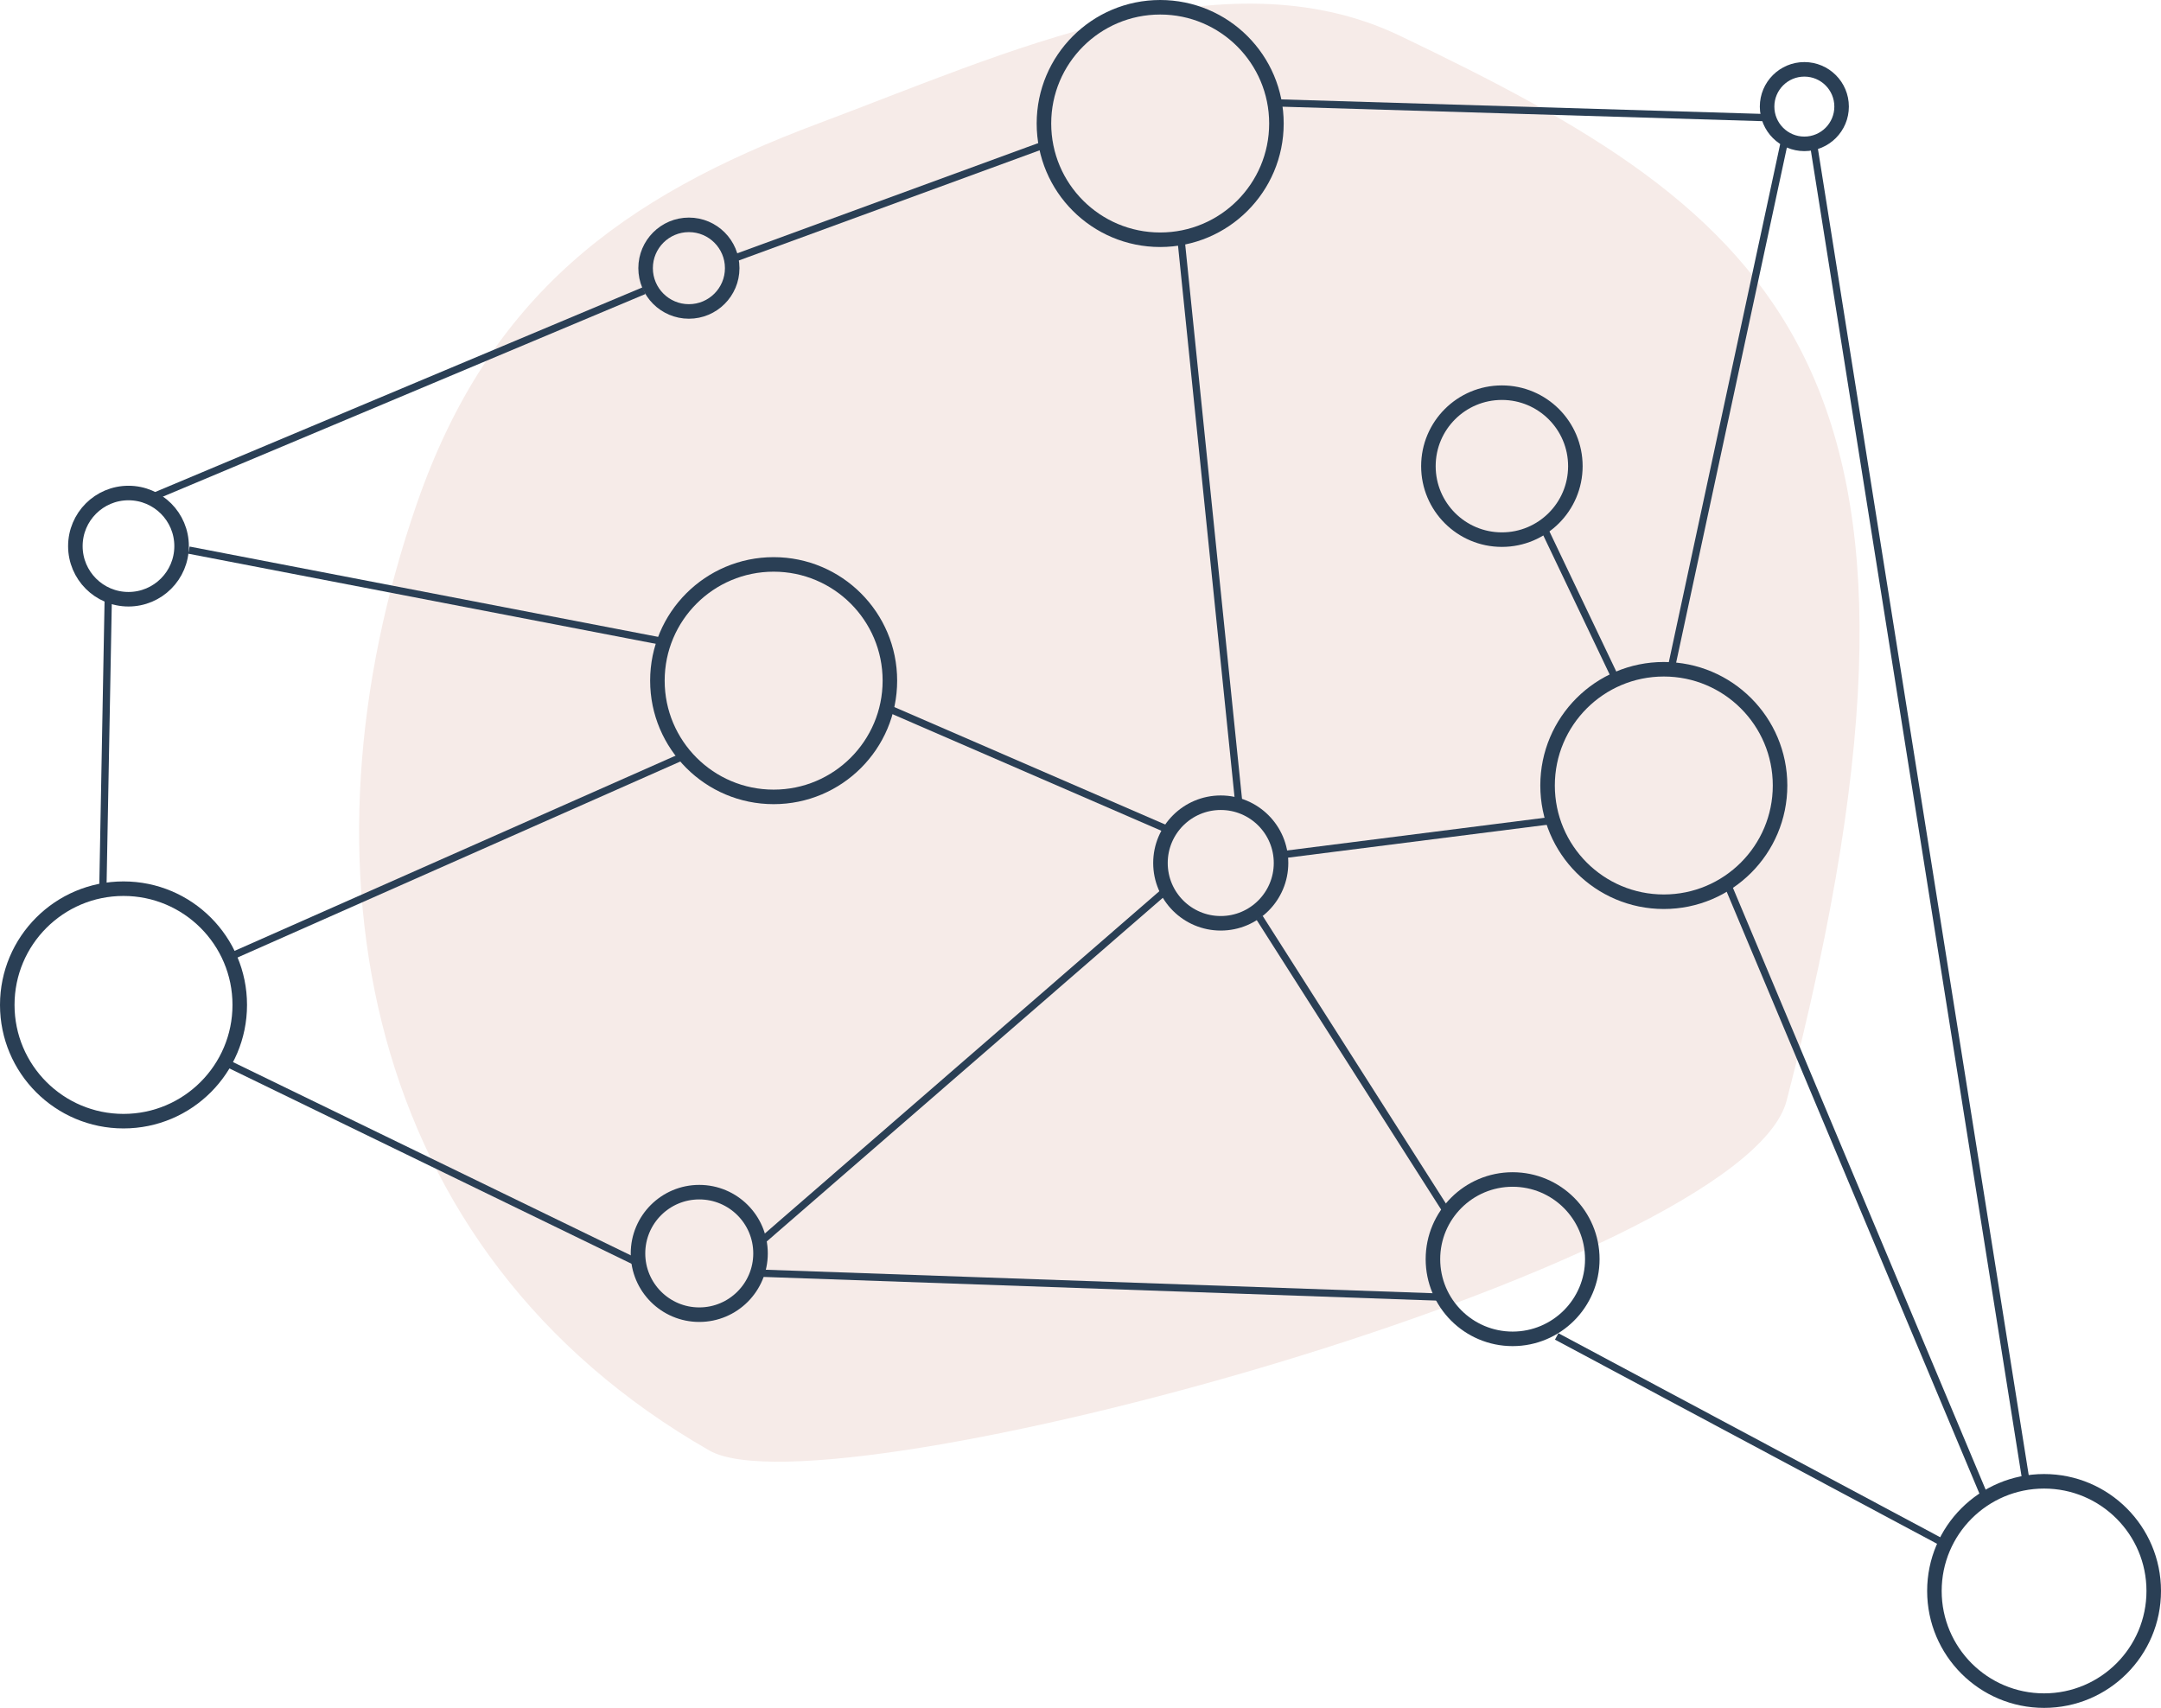
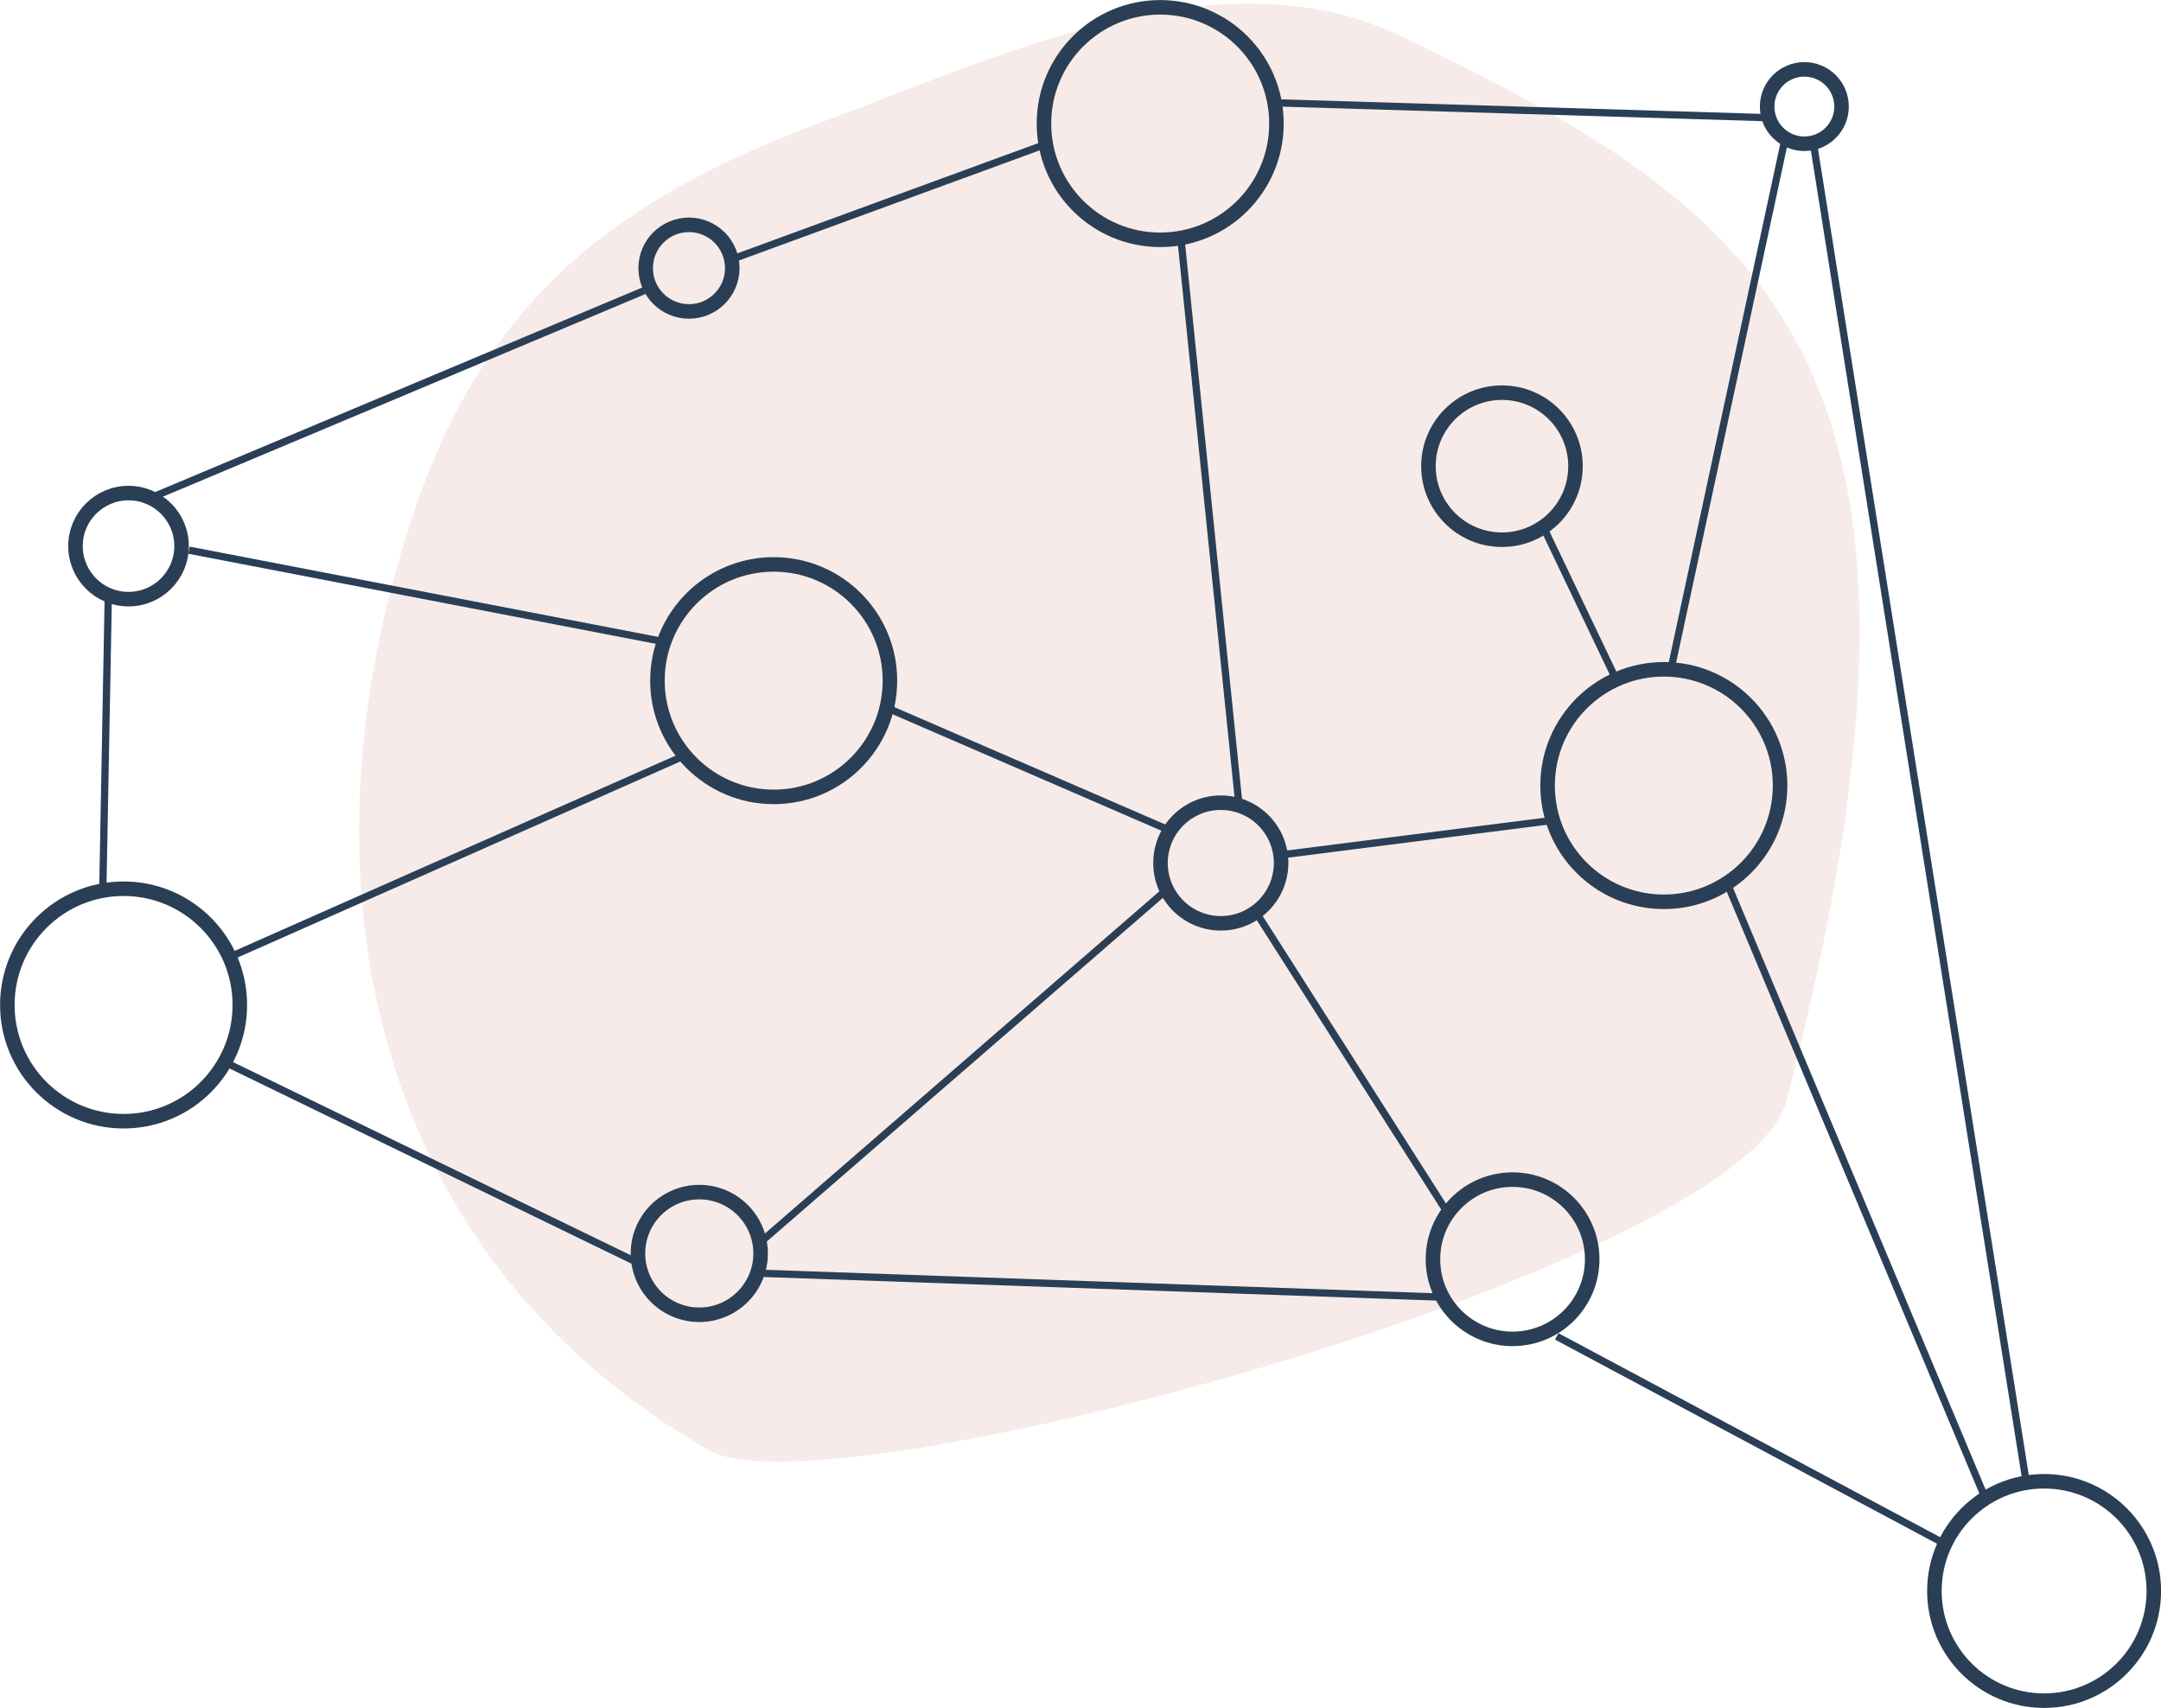
- <svg xmlns="http://www.w3.org/2000/svg" width="148.722" height="117.542" viewBox="0 0 148.722 117.542">
-   <g id="Group_1217" data-name="Group 1217" transform="translate(-605.575 -285.356)">
-     <path id="Path_6629" data-name="Path 6629" d="M634.269,320c4.967-14.315,14.127-21.1,27.633-26.149,12.866-4.808,27.806-11.889,40.029-6.028,25.61,12.278,39.8,22.474,26.6,73.284-2.981,11.477-66.058,28.7-74.134,24.079C630.494,371.5,625.629,344.9,634.269,320Z" fill="#f6ebe8" />
-     <g id="Group_1215" data-name="Group 1215">
-       <line id="Line_21" data-name="Line 21" y1="13.744" x2="31.05" transform="translate(621.592 337.383)" fill="none" stroke="#2a3f55" stroke-miterlimit="10" stroke-width="0.5" />
-       <line id="Line_22" data-name="Line 22" x2="28.966" y2="14.071" transform="translate(620.869 358.371)" fill="none" stroke="#2a3f55" stroke-miterlimit="10" stroke-width="0.5" />
-       <line id="Line_23" data-name="Line 23" y1="24.39" x2="28.109" transform="translate(657.707 346.628)" fill="none" stroke="#2a3f55" stroke-miterlimit="10" stroke-width="0.5" />
-       <line id="Line_24" data-name="Line 24" x1="3.987" y1="38.911" transform="translate(686.844 301.728)" fill="none" stroke="#2a3f55" stroke-miterlimit="10" stroke-width="0.5" />
-       <line id="Line_25" data-name="Line 25" x1="32.64" y1="6.293" transform="translate(618.578 323.217)" fill="none" stroke="#2a3f55" stroke-miterlimit="10" stroke-width="0.5" />
-       <line id="Line_26" data-name="Line 26" y1="14.278" x2="34.002" transform="translate(615.898 305.359)" fill="none" stroke="#2a3f55" stroke-miterlimit="10" stroke-width="0.5" />
-       <line id="Line_27" data-name="Line 27" x1="0.378" y2="20.393" transform="translate(612.652 326.253)" fill="none" stroke="#2a3f55" stroke-miterlimit="10" stroke-width="0.5" />
-       <line id="Line_28" data-name="Line 28" y1="8.028" x2="21.921" transform="translate(655.627 295.279)" fill="none" stroke="#2a3f55" stroke-miterlimit="10" stroke-width="0.5" />
-       <line id="Line_29" data-name="Line 29" x2="33.719" y2="1.017" transform="translate(693.293 292.433)" fill="none" stroke="#2a3f55" stroke-miterlimit="10" stroke-width="0.5" />
-       <line id="Line_30" data-name="Line 30" x2="4.909" y2="10.291" transform="translate(711.779 321.609)" fill="none" stroke="#2a3f55" stroke-miterlimit="10" stroke-width="0.5" />
-       <line id="Line_31" data-name="Line 31" y1="2.397" x2="18.875" transform="translate(693.51 341.824)" fill="none" stroke="#2a3f55" stroke-miterlimit="10" stroke-width="0.5" />
-       <line id="Line_32" data-name="Line 32" x2="47.045" y2="1.656" transform="translate(658.063 372.986)" fill="none" stroke="#2a3f55" stroke-miterlimit="10" stroke-width="0.5" />
-       <line id="Line_33" data-name="Line 33" x2="12.771" y2="20.048" transform="translate(692.254 348.512)" fill="none" stroke="#2a3f55" stroke-miterlimit="10" stroke-width="0.5" />
-       <line id="Line_34" data-name="Line 34" x1="19.848" y1="8.606" transform="translate(666.241 333.908)" fill="none" stroke="#2a3f55" stroke-miterlimit="10" stroke-width="0.5" />
-       <line id="Line_35" data-name="Line 35" x2="14.757" y2="92.856" transform="translate(730.32 294.884)" fill="none" stroke="#2a3f55" stroke-miterlimit="10" stroke-width="0.5" />
-       <line id="Line_36" data-name="Line 36" x2="26.998" y2="14.427" transform="translate(712.708 377.333)" fill="none" stroke="#2a3f55" stroke-miterlimit="10" stroke-width="0.5" />
-       <line id="Line_37" data-name="Line 37" x2="17.847" y2="42.503" transform="translate(724.277 345.771)" fill="none" stroke="#2a3f55" stroke-miterlimit="10" stroke-width="0.5" />
-       <line id="Line_38" data-name="Line 38" y1="35.948" x2="7.727" transform="translate(720.624 295.24)" fill="none" stroke="#2a3f55" stroke-miterlimit="10" stroke-width="0.5" />
+ <svg xmlns="http://www.w3.org/2000/svg" version="1.1" id="Layer_1" x="0px" y="0px" viewBox="0 0 148.72 117.54" style="enable-background:new 0 0 148.72 117.54;" xml:space="preserve">
+   <g id="Group_1217" transform="translate(-605.575 -285.356)">
+     <path id="Path_6629" style="fill:#F6EBE8;" d="M634.27,320c4.97-14.32,14.13-21.1,27.63-26.15c12.87-4.81,27.81-11.89,40.03-6.03   c25.61,12.28,39.8,22.47,26.6,73.28c-2.98,11.48-66.06,28.7-74.13,24.08C630.49,371.5,625.63,344.9,634.27,320z" />
+     <g id="Group_1215">
+       <line id="Line_21" style="fill:none;stroke:#2A3F55;stroke-width:0.5;stroke-miterlimit:10;" x1="621.59" y1="351.13" x2="652.64" y2="337.38" />
+       <line id="Line_22" style="fill:none;stroke:#2A3F55;stroke-width:0.5;stroke-miterlimit:10;" x1="620.87" y1="358.37" x2="649.84" y2="372.44" />
+       <line id="Line_23" style="fill:none;stroke:#2A3F55;stroke-width:0.5;stroke-miterlimit:10;" x1="657.71" y1="371.02" x2="685.82" y2="346.63" />
+       <line id="Line_24" style="fill:none;stroke:#2A3F55;stroke-width:0.5;stroke-miterlimit:10;" x1="690.83" y1="340.64" x2="686.84" y2="301.73" />
+       <line id="Line_25" style="fill:none;stroke:#2A3F55;stroke-width:0.5;stroke-miterlimit:10;" x1="651.22" y1="329.51" x2="618.58" y2="323.22" />
+       <line id="Line_26" style="fill:none;stroke:#2A3F55;stroke-width:0.5;stroke-miterlimit:10;" x1="615.9" y1="319.64" x2="649.9" y2="305.36" />
+       <line id="Line_27" style="fill:none;stroke:#2A3F55;stroke-width:0.5;stroke-miterlimit:10;" x1="613.03" y1="326.25" x2="612.65" y2="346.65" />
+       <line id="Line_28" style="fill:none;stroke:#2A3F55;stroke-width:0.5;stroke-miterlimit:10;" x1="655.63" y1="303.31" x2="677.55" y2="295.28" />
+       <line id="Line_29" style="fill:none;stroke:#2A3F55;stroke-width:0.5;stroke-miterlimit:10;" x1="693.29" y1="292.43" x2="727.01" y2="293.45" />
+       <line id="Line_30" style="fill:none;stroke:#2A3F55;stroke-width:0.5;stroke-miterlimit:10;" x1="711.78" y1="321.61" x2="716.69" y2="331.9" />
+       <line id="Line_31" style="fill:none;stroke:#2A3F55;stroke-width:0.5;stroke-miterlimit:10;" x1="693.51" y1="344.22" x2="712.39" y2="341.82" />
+       <line id="Line_32" style="fill:none;stroke:#2A3F55;stroke-width:0.5;stroke-miterlimit:10;" x1="658.06" y1="372.99" x2="705.11" y2="374.64" />
+       <line id="Line_33" style="fill:none;stroke:#2A3F55;stroke-width:0.5;stroke-miterlimit:10;" x1="692.25" y1="348.51" x2="705.03" y2="368.56" />
+       <line id="Line_34" style="fill:none;stroke:#2A3F55;stroke-width:0.5;stroke-miterlimit:10;" x1="686.09" y1="342.51" x2="666.24" y2="333.91" />
+       <line id="Line_35" style="fill:none;stroke:#2A3F55;stroke-width:0.5;stroke-miterlimit:10;" x1="730.32" y1="294.88" x2="745.08" y2="387.74" />
+       <line id="Line_36" style="fill:none;stroke:#2A3F55;stroke-width:0.5;stroke-miterlimit:10;" x1="712.71" y1="377.33" x2="739.71" y2="391.76" />
+       <line id="Line_37" style="fill:none;stroke:#2A3F55;stroke-width:0.5;stroke-miterlimit:10;" x1="724.28" y1="345.77" x2="742.12" y2="388.27" />
+       <line id="Line_38" style="fill:none;stroke:#2A3F55;stroke-width:0.5;stroke-miterlimit:10;" x1="720.62" y1="331.19" x2="728.35" y2="295.24" />
    </g>
-     <g id="Group_1216" data-name="Group 1216">
-       <circle id="Ellipse_73" data-name="Ellipse 73" cx="8" cy="8" r="8" transform="translate(606.075 346.518)" fill="none" stroke="#2a3f55" stroke-miterlimit="10" stroke-width="1" />
-       <circle id="Ellipse_74" data-name="Ellipse 74" cx="4.216" cy="4.216" r="4.216" transform="translate(649.483 367.404)" fill="none" stroke="#2a3f55" stroke-miterlimit="10" stroke-width="1" />
-       <circle id="Ellipse_75" data-name="Ellipse 75" cx="3.655" cy="3.655" r="3.655" transform="translate(610.762 319.287)" fill="none" stroke="#2a3f55" stroke-miterlimit="10" stroke-width="1" />
-       <circle id="Ellipse_76" data-name="Ellipse 76" cx="8" cy="8" r="8" transform="translate(650.818 324.201)" fill="none" stroke="#2a3f55" stroke-miterlimit="10" stroke-width="1" />
-       <circle id="Ellipse_77" data-name="Ellipse 77" cx="4.149" cy="4.149" r="4.149" transform="translate(685.439 340.602)" fill="none" stroke="#2a3f55" stroke-miterlimit="10" stroke-width="1" />
-       <circle id="Ellipse_78" data-name="Ellipse 78" cx="2.98" cy="2.98" r="2.98" transform="translate(650.006 300.831)" fill="none" stroke="#2a3f55" stroke-miterlimit="10" stroke-width="1" />
-       <circle id="Ellipse_79" data-name="Ellipse 79" cx="8" cy="8" r="8" transform="translate(712.08 331.416)" fill="none" stroke="#2a3f55" stroke-miterlimit="10" stroke-width="1" />
-       <circle id="Ellipse_80" data-name="Ellipse 80" cx="7.547" cy="7.547" r="7.547" transform="translate(738.703 387.304)" fill="none" stroke="#2a3f55" stroke-miterlimit="10" stroke-width="1" />
-       <circle id="Ellipse_81" data-name="Ellipse 81" cx="5.484" cy="5.484" r="5.484" transform="translate(704.191 366.532)" fill="none" stroke="#2a3f55" stroke-miterlimit="10" stroke-width="1" />
-       <circle id="Ellipse_82" data-name="Ellipse 82" cx="8" cy="8" r="8" transform="translate(677.42 285.856)" fill="none" stroke="#2a3f55" stroke-miterlimit="10" stroke-width="1" />
-       <circle id="Ellipse_83" data-name="Ellipse 83" cx="5.057" cy="5.057" r="5.057" transform="translate(703.879 312.381)" fill="none" stroke="#2a3f55" stroke-miterlimit="10" stroke-width="1" />
-       <circle id="Ellipse_84" data-name="Ellipse 84" cx="2.564" cy="2.564" r="2.564" transform="translate(727.188 290.128)" fill="none" stroke="#2a3f55" stroke-miterlimit="10" stroke-width="1" />
+     <g id="Group_1216">
+       <circle id="Ellipse_73" style="fill:none;stroke:#2A3F55;stroke-miterlimit:10;" cx="614.08" cy="354.52" r="8" />
+       <circle id="Ellipse_74" style="fill:none;stroke:#2A3F55;stroke-miterlimit:10;" cx="653.7" cy="371.62" r="4.22" />
+       <circle id="Ellipse_75" style="fill:none;stroke:#2A3F55;stroke-miterlimit:10;" cx="614.42" cy="322.94" r="3.65" />
+       <circle id="Ellipse_76" style="fill:none;stroke:#2A3F55;stroke-miterlimit:10;" cx="658.82" cy="332.2" r="8" />
+       <circle id="Ellipse_77" style="fill:none;stroke:#2A3F55;stroke-miterlimit:10;" cx="689.59" cy="344.75" r="4.15" />
+       <circle id="Ellipse_78" style="fill:none;stroke:#2A3F55;stroke-miterlimit:10;" cx="652.99" cy="303.81" r="2.98" />
+       <circle id="Ellipse_79" style="fill:none;stroke:#2A3F55;stroke-miterlimit:10;" cx="720.08" cy="339.42" r="8" />
+       <circle id="Ellipse_80" style="fill:none;stroke:#2A3F55;stroke-miterlimit:10;" cx="746.25" cy="394.85" r="7.55" />
+       <circle id="Ellipse_81" style="fill:none;stroke:#2A3F55;stroke-miterlimit:10;" cx="709.67" cy="372.02" r="5.48" />
+       <circle id="Ellipse_82" style="fill:none;stroke:#2A3F55;stroke-miterlimit:10;" cx="685.42" cy="293.86" r="8" />
+       <circle id="Ellipse_83" style="fill:none;stroke:#2A3F55;stroke-miterlimit:10;" cx="708.94" cy="317.44" r="5.06" />
+       <circle id="Ellipse_84" style="fill:none;stroke:#2A3F55;stroke-miterlimit:10;" cx="729.75" cy="292.69" r="2.56" />
    </g>
  </g>
</svg>
